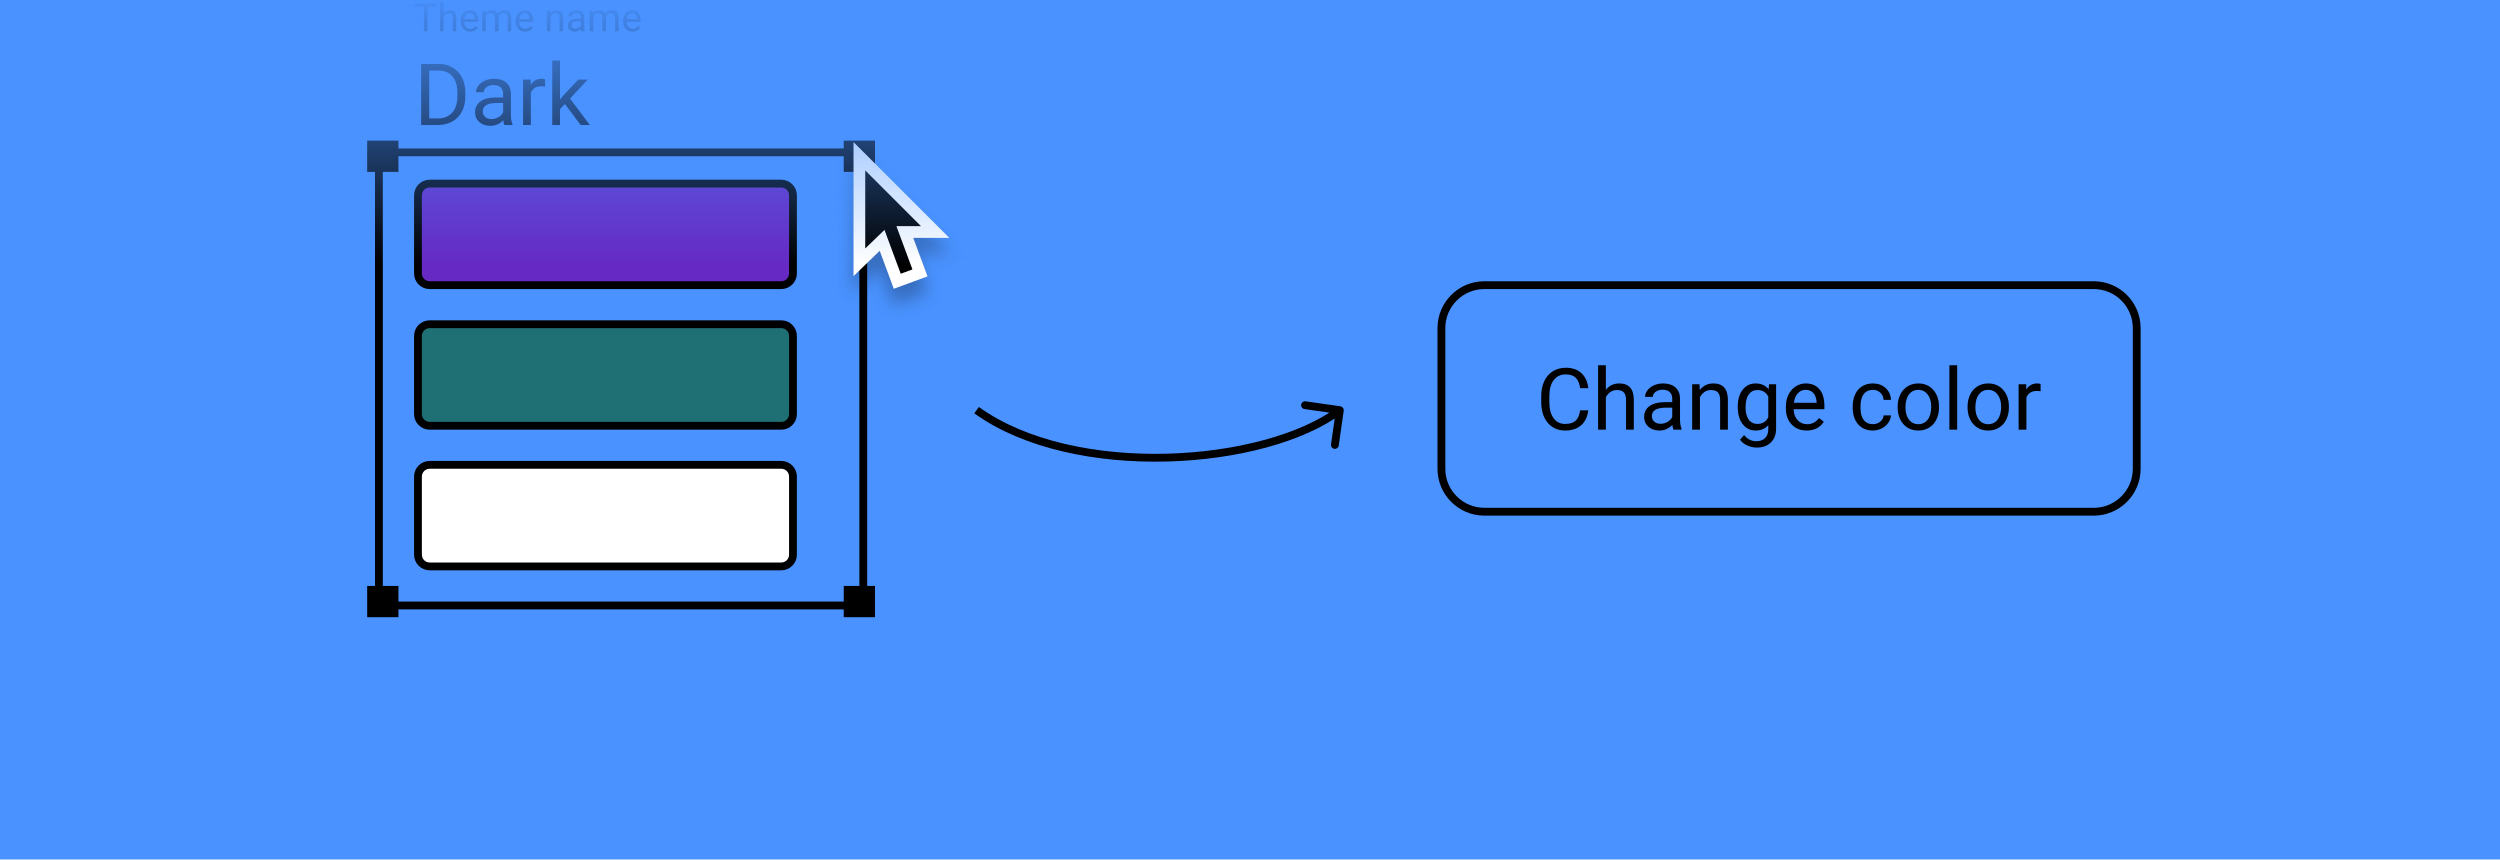
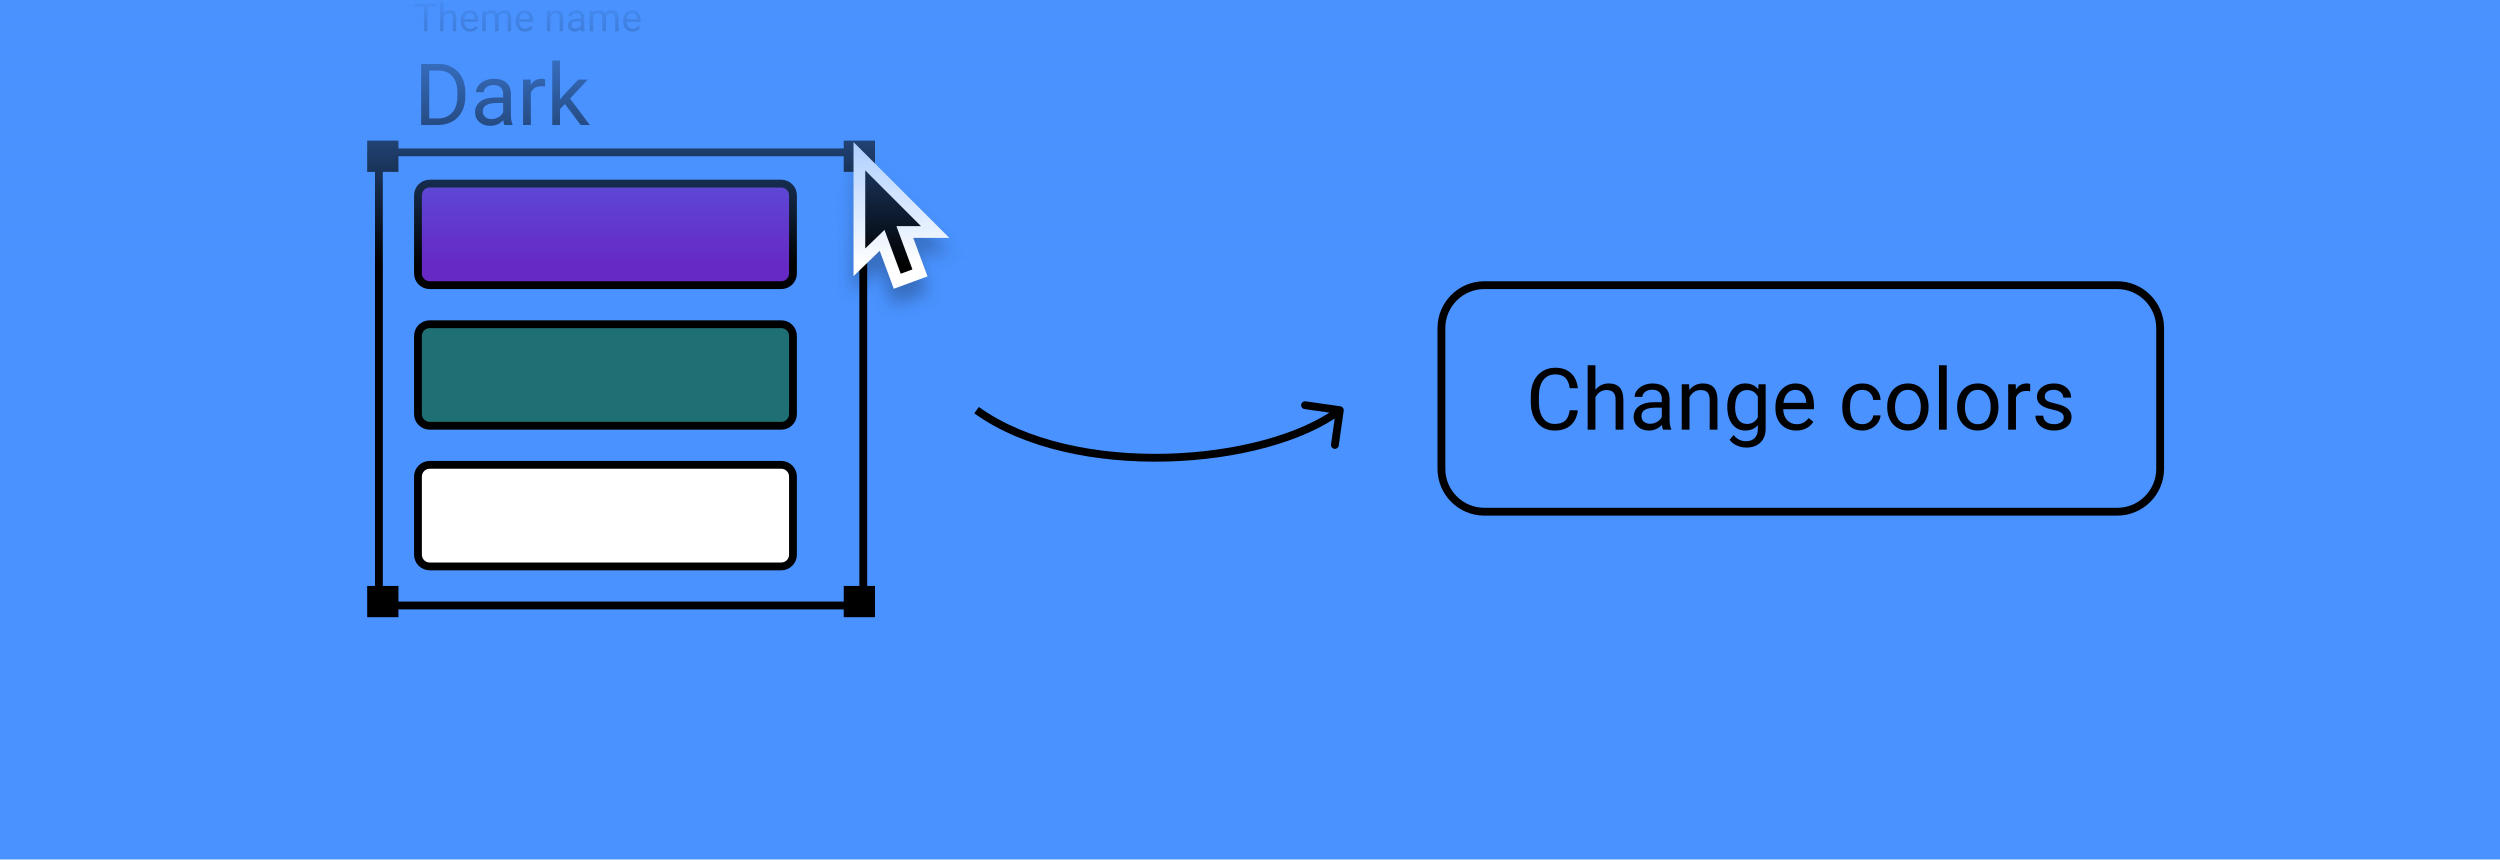
- <svg xmlns="http://www.w3.org/2000/svg" width="320" height="110" viewBox="0 0 320 110" fill="none">
-   <g clip-path="url(#clip0)">
-     <rect width="320" height="110" fill="#4992FF" />
-     <path d="M171.995 52.571C172.034 52.297 171.844 52.044 171.571 52.005L167.116 51.369C166.843 51.33 166.589 51.52 166.55 51.793C166.511 52.066 166.701 52.319 166.975 52.359L170.934 52.924L170.369 56.884C170.33 57.157 170.52 57.411 170.793 57.45C171.066 57.489 171.32 57.299 171.359 57.026L171.995 52.571ZM124.708 52.906C131.082 57.495 140.432 59.301 149.35 59.075C158.263 58.849 166.882 56.588 171.8 52.9L171.2 52.1C166.518 55.612 158.137 57.851 149.325 58.075C140.518 58.299 131.418 56.505 125.292 52.094L124.708 52.906Z" fill="black" />
-     <rect x="184.5" y="36.5" width="89" height="29" rx="5.5" stroke="black" />
-     <path d="M203.299 52.519C203.203 53.346 202.896 53.985 202.381 54.436C201.869 54.884 201.187 55.107 200.334 55.107C199.411 55.107 198.669 54.776 198.111 54.114C197.556 53.451 197.278 52.565 197.278 51.455V50.703C197.278 49.976 197.407 49.337 197.665 48.786C197.926 48.234 198.295 47.812 198.771 47.518C199.248 47.221 199.799 47.072 200.426 47.072C201.257 47.072 201.923 47.305 202.424 47.77C202.925 48.232 203.217 48.873 203.299 49.693H202.263C202.173 49.07 201.978 48.619 201.677 48.34C201.38 48.06 200.963 47.921 200.426 47.921C199.767 47.921 199.25 48.164 198.874 48.651C198.501 49.138 198.315 49.831 198.315 50.73V51.487C198.315 52.336 198.492 53.011 198.847 53.512C199.201 54.014 199.697 54.264 200.334 54.264C200.907 54.264 201.346 54.135 201.65 53.877C201.958 53.616 202.162 53.163 202.263 52.519H203.299ZM205.55 49.892C205.99 49.351 206.563 49.081 207.269 49.081C208.497 49.081 209.116 49.774 209.127 51.16V55H208.133V51.154C208.13 50.735 208.033 50.426 207.843 50.225C207.657 50.025 207.365 49.924 206.968 49.924C206.646 49.924 206.363 50.01 206.119 50.182C205.876 50.354 205.686 50.58 205.55 50.859V55H204.556V46.75H205.55V49.892ZM214.203 55C214.145 54.885 214.099 54.681 214.063 54.388C213.601 54.867 213.05 55.107 212.409 55.107C211.836 55.107 211.365 54.946 210.996 54.624C210.631 54.298 210.448 53.886 210.448 53.389C210.448 52.783 210.677 52.315 211.136 51.981C211.598 51.645 212.246 51.477 213.08 51.477H214.047V51.02C214.047 50.673 213.943 50.397 213.735 50.193C213.528 49.985 213.222 49.881 212.817 49.881C212.462 49.881 212.165 49.971 211.925 50.15C211.685 50.329 211.565 50.546 211.565 50.8H210.566C210.566 50.51 210.668 50.23 210.873 49.962C211.08 49.69 211.36 49.475 211.71 49.317C212.065 49.16 212.453 49.081 212.876 49.081C213.546 49.081 214.07 49.249 214.45 49.586C214.829 49.919 215.026 50.379 215.041 50.966V53.641C215.041 54.175 215.109 54.599 215.245 54.914V55H214.203ZM212.554 54.243C212.865 54.243 213.161 54.162 213.44 54.001C213.719 53.84 213.922 53.63 214.047 53.373V52.18H213.268C212.051 52.18 211.442 52.536 211.442 53.249C211.442 53.56 211.546 53.804 211.753 53.98C211.961 54.155 212.228 54.243 212.554 54.243ZM217.538 49.188L217.57 49.919C218.014 49.36 218.594 49.081 219.311 49.081C220.539 49.081 221.158 49.774 221.169 51.16V55H220.175V51.154C220.172 50.735 220.075 50.426 219.885 50.225C219.699 50.025 219.407 49.924 219.01 49.924C218.688 49.924 218.405 50.01 218.161 50.182C217.918 50.354 217.728 50.58 217.592 50.859V55H216.598V49.188H217.538ZM222.431 52.046C222.431 51.14 222.641 50.42 223.06 49.887C223.479 49.35 224.034 49.081 224.725 49.081C225.434 49.081 225.987 49.332 226.384 49.833L226.433 49.188H227.34V54.86C227.34 55.612 227.117 56.205 226.669 56.638C226.225 57.072 225.627 57.288 224.875 57.288C224.456 57.288 224.046 57.199 223.645 57.02C223.244 56.84 222.938 56.595 222.727 56.284L223.242 55.688C223.668 56.214 224.189 56.477 224.805 56.477C225.289 56.477 225.665 56.341 225.933 56.069C226.205 55.797 226.341 55.414 226.341 54.919V54.42C225.944 54.878 225.401 55.107 224.714 55.107C224.034 55.107 223.482 54.834 223.06 54.286C222.641 53.738 222.431 52.991 222.431 52.046ZM223.43 52.159C223.43 52.814 223.564 53.33 223.833 53.706C224.102 54.078 224.478 54.264 224.961 54.264C225.588 54.264 226.048 53.98 226.341 53.41V50.757C226.037 50.202 225.58 49.924 224.972 49.924C224.488 49.924 224.111 50.112 223.838 50.488C223.566 50.864 223.43 51.421 223.43 52.159ZM231.256 55.107C230.468 55.107 229.827 54.85 229.333 54.334C228.839 53.815 228.592 53.122 228.592 52.255V52.073C228.592 51.496 228.701 50.982 228.919 50.531C229.141 50.077 229.449 49.722 229.843 49.468C230.241 49.21 230.67 49.081 231.132 49.081C231.888 49.081 232.475 49.33 232.894 49.828C233.313 50.325 233.522 51.038 233.522 51.965V52.379H229.585C229.6 52.952 229.766 53.416 230.085 53.77C230.407 54.121 230.815 54.296 231.31 54.296C231.66 54.296 231.958 54.225 232.201 54.081C232.445 53.938 232.658 53.748 232.84 53.512L233.447 53.985C232.96 54.733 232.23 55.107 231.256 55.107ZM231.132 49.898C230.731 49.898 230.395 50.044 230.123 50.338C229.85 50.628 229.682 51.036 229.618 51.562H232.529V51.487C232.5 50.982 232.364 50.592 232.121 50.316C231.877 50.037 231.548 49.898 231.132 49.898ZM239.737 54.296C240.091 54.296 240.401 54.189 240.666 53.974C240.931 53.759 241.078 53.491 241.106 53.169H242.046C242.028 53.502 241.914 53.818 241.703 54.119C241.491 54.42 241.209 54.66 240.854 54.839C240.503 55.018 240.131 55.107 239.737 55.107C238.945 55.107 238.315 54.844 237.846 54.318C237.381 53.788 237.148 53.065 237.148 52.148V51.981C237.148 51.416 237.252 50.913 237.459 50.472C237.667 50.032 237.964 49.69 238.351 49.446C238.741 49.203 239.202 49.081 239.731 49.081C240.383 49.081 240.924 49.276 241.354 49.666C241.787 50.057 242.018 50.563 242.046 51.187H241.106C241.078 50.81 240.935 50.503 240.677 50.263C240.423 50.019 240.107 49.898 239.731 49.898C239.227 49.898 238.834 50.08 238.555 50.445C238.279 50.807 238.142 51.331 238.142 52.019V52.207C238.142 52.877 238.279 53.392 238.555 53.754C238.831 54.116 239.225 54.296 239.737 54.296ZM242.9 52.041C242.9 51.471 243.011 50.959 243.233 50.504C243.459 50.05 243.771 49.699 244.168 49.452C244.569 49.205 245.026 49.081 245.538 49.081C246.329 49.081 246.968 49.355 247.455 49.903C247.946 50.451 248.191 51.179 248.191 52.089V52.159C248.191 52.724 248.082 53.233 247.863 53.684C247.648 54.132 247.339 54.481 246.934 54.731C246.533 54.982 246.071 55.107 245.548 55.107C244.761 55.107 244.121 54.834 243.631 54.286C243.144 53.738 242.9 53.013 242.9 52.11V52.041ZM243.899 52.159C243.899 52.803 244.048 53.321 244.345 53.711C244.646 54.101 245.047 54.296 245.548 54.296C246.053 54.296 246.454 54.099 246.751 53.706C247.049 53.308 247.197 52.753 247.197 52.041C247.197 51.403 247.045 50.888 246.741 50.494C246.44 50.096 246.039 49.898 245.538 49.898C245.047 49.898 244.651 50.093 244.351 50.483C244.05 50.873 243.899 51.432 243.899 52.159ZM250.517 55H249.523V46.75H250.517V55ZM251.849 52.041C251.849 51.471 251.96 50.959 252.182 50.504C252.407 50.05 252.719 49.699 253.116 49.452C253.517 49.205 253.974 49.081 254.486 49.081C255.277 49.081 255.916 49.355 256.403 49.903C256.894 50.451 257.139 51.179 257.139 52.089V52.159C257.139 52.724 257.03 53.233 256.812 53.684C256.597 54.132 256.287 54.481 255.882 54.731C255.481 54.982 255.019 55.107 254.497 55.107C253.709 55.107 253.07 54.834 252.579 54.286C252.092 53.738 251.849 53.013 251.849 52.11V52.041ZM252.848 52.159C252.848 52.803 252.996 53.321 253.293 53.711C253.594 54.101 253.995 54.296 254.497 54.296C255.001 54.296 255.403 54.099 255.7 53.706C255.997 53.308 256.146 52.753 256.146 52.041C256.146 51.403 255.993 50.888 255.689 50.494C255.388 50.096 254.987 49.898 254.486 49.898C253.995 49.898 253.6 50.093 253.299 50.483C252.998 50.873 252.848 51.432 252.848 52.159ZM261.194 50.08C261.044 50.055 260.881 50.042 260.706 50.042C260.054 50.042 259.612 50.32 259.379 50.875V55H258.385V49.188H259.352L259.368 49.86C259.694 49.341 260.156 49.081 260.754 49.081C260.947 49.081 261.094 49.106 261.194 49.156V50.08Z" fill="black" />
-     <path d="M55.869 0.831H54.726V4H54.26V0.831H53.12V0.445H55.869V0.831ZM56.777 1.678C56.977 1.432 57.237 1.31 57.558 1.31C58.116 1.31 58.398 1.625 58.403 2.254V4H57.951V2.252C57.95 2.062 57.906 1.921 57.819 1.83C57.735 1.738 57.602 1.693 57.421 1.693C57.275 1.693 57.146 1.732 57.036 1.81C56.925 1.888 56.839 1.991 56.777 2.118V4H56.325V0.25H56.777V1.678ZM60.175 4.049C59.817 4.049 59.526 3.932 59.301 3.697C59.077 3.461 58.964 3.146 58.964 2.752V2.669C58.964 2.407 59.014 2.174 59.113 1.969C59.214 1.762 59.354 1.601 59.533 1.485C59.714 1.368 59.909 1.31 60.119 1.31C60.463 1.31 60.73 1.423 60.92 1.649C61.11 1.875 61.206 2.199 61.206 2.621V2.809H59.416C59.422 3.069 59.498 3.28 59.643 3.441C59.79 3.6 59.975 3.68 60.2 3.68C60.359 3.68 60.494 3.648 60.605 3.583C60.716 3.517 60.812 3.431 60.895 3.324L61.171 3.539C60.95 3.879 60.618 4.049 60.175 4.049ZM60.119 1.681C59.937 1.681 59.784 1.747 59.66 1.881C59.536 2.013 59.46 2.198 59.431 2.438H60.754V2.403C60.741 2.174 60.679 1.996 60.568 1.871C60.458 1.744 60.308 1.681 60.119 1.681ZM62.155 1.358L62.167 1.651C62.361 1.423 62.622 1.31 62.951 1.31C63.321 1.31 63.572 1.451 63.706 1.734C63.794 1.607 63.907 1.505 64.047 1.427C64.189 1.349 64.356 1.31 64.548 1.31C65.127 1.31 65.422 1.616 65.432 2.23V4H64.98V2.257C64.98 2.068 64.937 1.927 64.851 1.834C64.764 1.74 64.62 1.693 64.416 1.693C64.248 1.693 64.109 1.743 63.998 1.844C63.888 1.944 63.824 2.078 63.806 2.247V4H63.352V2.269C63.352 1.885 63.164 1.693 62.788 1.693C62.491 1.693 62.289 1.819 62.18 2.071V4H61.728V1.358H62.155ZM67.211 4.049C66.853 4.049 66.562 3.932 66.337 3.697C66.113 3.461 66.001 3.146 66.001 2.752V2.669C66.001 2.407 66.05 2.174 66.149 1.969C66.25 1.762 66.39 1.601 66.569 1.485C66.75 1.368 66.945 1.31 67.155 1.31C67.499 1.31 67.766 1.423 67.956 1.649C68.147 1.875 68.242 2.199 68.242 2.621V2.809H66.452C66.459 3.069 66.534 3.28 66.679 3.441C66.826 3.6 67.011 3.68 67.236 3.68C67.395 3.68 67.53 3.648 67.641 3.583C67.752 3.517 67.849 3.431 67.932 3.324L68.207 3.539C67.986 3.879 67.654 4.049 67.211 4.049ZM67.155 1.681C66.973 1.681 66.82 1.747 66.696 1.881C66.573 2.013 66.496 2.198 66.467 2.438H67.79V2.403C67.777 2.174 67.715 1.996 67.605 1.871C67.494 1.744 67.344 1.681 67.155 1.681ZM70.434 1.358L70.449 1.69C70.651 1.437 70.914 1.31 71.24 1.31C71.798 1.31 72.08 1.625 72.085 2.254V4H71.633V2.252C71.631 2.062 71.587 1.921 71.501 1.83C71.416 1.738 71.284 1.693 71.103 1.693C70.957 1.693 70.828 1.732 70.717 1.81C70.607 1.888 70.52 1.991 70.459 2.118V4H70.007V1.358H70.434ZM74.397 4C74.37 3.948 74.349 3.855 74.333 3.722C74.123 3.94 73.872 4.049 73.581 4.049C73.321 4.049 73.107 3.976 72.939 3.829C72.773 3.681 72.69 3.494 72.69 3.268C72.69 2.993 72.794 2.779 73.002 2.628C73.212 2.475 73.507 2.398 73.886 2.398H74.326V2.191C74.326 2.033 74.278 1.908 74.184 1.815C74.09 1.721 73.951 1.673 73.767 1.673C73.606 1.673 73.47 1.714 73.361 1.795C73.252 1.877 73.198 1.975 73.198 2.091H72.744C72.744 1.959 72.79 1.832 72.883 1.71C72.977 1.586 73.104 1.489 73.264 1.417C73.425 1.345 73.601 1.31 73.793 1.31C74.098 1.31 74.336 1.386 74.509 1.539C74.681 1.69 74.771 1.9 74.777 2.167V3.382C74.777 3.625 74.808 3.818 74.87 3.961V4H74.397ZM73.647 3.656C73.789 3.656 73.923 3.619 74.05 3.546C74.177 3.473 74.269 3.377 74.326 3.26V2.718H73.972C73.418 2.718 73.142 2.88 73.142 3.204C73.142 3.346 73.189 3.456 73.283 3.536C73.378 3.616 73.499 3.656 73.647 3.656ZM75.91 1.358L75.922 1.651C76.116 1.423 76.377 1.31 76.706 1.31C77.076 1.31 77.327 1.451 77.46 1.734C77.548 1.607 77.662 1.505 77.802 1.427C77.944 1.349 78.111 1.31 78.303 1.31C78.882 1.31 79.177 1.616 79.186 2.23V4H78.735V2.257C78.735 2.068 78.692 1.927 78.606 1.834C78.519 1.74 78.374 1.693 78.171 1.693C78.003 1.693 77.864 1.743 77.753 1.844C77.643 1.944 77.579 2.078 77.561 2.247V4H77.106V2.269C77.106 1.885 76.918 1.693 76.543 1.693C76.246 1.693 76.044 1.819 75.935 2.071V4H75.483V1.358H75.91ZM80.966 4.049C80.608 4.049 80.317 3.932 80.092 3.697C79.868 3.461 79.755 3.146 79.755 2.752V2.669C79.755 2.407 79.805 2.174 79.904 1.969C80.005 1.762 80.145 1.601 80.324 1.485C80.505 1.368 80.7 1.31 80.91 1.31C81.254 1.31 81.52 1.423 81.711 1.649C81.901 1.875 81.997 2.199 81.997 2.621V2.809H80.207C80.213 3.069 80.289 3.28 80.434 3.441C80.581 3.6 80.766 3.68 80.991 3.68C81.15 3.68 81.285 3.648 81.396 3.583C81.507 3.517 81.603 3.431 81.686 3.324L81.962 3.539C81.741 3.879 81.409 4.049 80.966 4.049ZM80.91 1.681C80.728 1.681 80.575 1.747 80.451 1.881C80.328 2.013 80.251 2.198 80.222 2.438H81.545V2.403C81.532 2.174 81.47 1.996 81.359 1.871C81.249 1.744 81.099 1.681 80.91 1.681Z" fill="black" />
-     <path d="M53.908 16V8.18H56.115C56.796 8.18 57.397 8.33 57.92 8.631C58.443 8.932 58.846 9.36 59.128 9.915C59.415 10.47 59.56 11.107 59.563 11.827V12.326C59.563 13.064 59.42 13.71 59.134 14.265C58.851 14.82 58.444 15.246 57.915 15.543C57.388 15.841 56.774 15.993 56.072 16H53.908ZM54.939 9.028V15.157H56.024C56.819 15.157 57.437 14.91 57.877 14.415C58.321 13.921 58.543 13.218 58.543 12.305V11.848C58.543 10.96 58.334 10.271 57.915 9.78C57.499 9.286 56.908 9.035 56.142 9.028H54.939ZM64.559 16C64.501 15.885 64.455 15.681 64.419 15.388C63.957 15.867 63.406 16.107 62.765 16.107C62.192 16.107 61.721 15.946 61.352 15.624C60.987 15.298 60.804 14.886 60.804 14.389C60.804 13.784 61.033 13.315 61.492 12.981C61.954 12.645 62.602 12.477 63.436 12.477H64.403V12.02C64.403 11.673 64.299 11.397 64.091 11.193C63.884 10.985 63.578 10.881 63.173 10.881C62.818 10.881 62.521 10.971 62.281 11.15C62.041 11.329 61.921 11.546 61.921 11.8H60.922C60.922 11.51 61.024 11.23 61.228 10.962C61.436 10.69 61.715 10.475 62.066 10.317C62.421 10.16 62.809 10.081 63.232 10.081C63.901 10.081 64.426 10.249 64.806 10.586C65.185 10.919 65.382 11.379 65.397 11.966V14.641C65.397 15.175 65.465 15.599 65.601 15.914V16H64.559ZM62.91 15.243C63.221 15.243 63.517 15.162 63.796 15.001C64.075 14.84 64.278 14.63 64.403 14.373V13.18H63.624C62.407 13.18 61.798 13.537 61.798 14.249C61.798 14.56 61.902 14.804 62.109 14.979C62.317 15.155 62.584 15.243 62.91 15.243ZM69.763 11.08C69.613 11.055 69.45 11.043 69.274 11.043C68.623 11.043 68.18 11.32 67.948 11.875V16H66.954V10.188H67.921L67.937 10.86C68.263 10.341 68.725 10.081 69.323 10.081C69.516 10.081 69.663 10.106 69.763 10.156V11.08ZM72.304 13.309L71.681 13.959V16H70.687V7.75H71.681V12.74L72.212 12.101L74.022 10.188H75.231L72.97 12.616L75.494 16H74.329L72.304 13.309Z" fill="black" />
-     <rect x="53.5" y="23.5" width="48" height="13" rx="1.5" fill="#6629C4" stroke="black" />
-     <rect x="53.5" y="41.5" width="48" height="13" rx="1.5" fill="#1E7075" stroke="black" />
-     <rect x="53.5" y="59.5" width="48" height="13" rx="1.5" fill="white" stroke="black" />
-     <rect x="48.5" y="19.5" width="62" height="58" stroke="black" />
-     <rect x="47" y="18" width="4" height="4" fill="black" />
-     <rect x="47" y="75" width="4" height="4" fill="black" />
-     <rect x="108" y="75" width="4" height="4" fill="black" />
-     <rect x="108" y="18" width="4" height="4" fill="black" />
-     <g filter="url(#filter0_d)">
-       <path d="M110 33.576V20L119.697 29.697H115.818L117.758 34.933L114.848 36L112.909 30.764L110 33.576Z" fill="black" />
-       <path d="M110 33.576V20L119.697 29.697H115.818L117.758 34.933L114.848 36L112.909 30.764L110 33.576Z" stroke="white" stroke-width="1.5" />
+ <svg xmlns="http://www.w3.org/2000/svg" fill="none" height="110" viewBox="0 0 320 110" width="320">
+   <filter id="a" color-interpolation-filters="sRGB" filterUnits="userSpaceOnUse" height="22.772" width="16.258" x="107.25" y="18.189">
+     <feFlood flood-opacity="0" result="BackgroundImageFix" />
+     <feColorMatrix in="SourceAlpha" type="matrix" values="0 0 0 0 0 0 0 0 0 0 0 0 0 0 0 0 0 0 127 0" />
+     <feOffset dy="2" />
+     <feGaussianBlur stdDeviation="1" />
+     <feColorMatrix type="matrix" values="0 0 0 0 0 0 0 0 0 0 0 0 0 0 0 0 0 0 0.25 0" />
+     <feBlend in2="BackgroundImageFix" mode="normal" result="effect1_dropShadow" />
+     <feBlend in="SourceGraphic" in2="effect1_dropShadow" mode="normal" result="shape" />
+   </filter>
+   <linearGradient id="b" gradientUnits="userSpaceOnUse" x1="160" x2="160" y1="-1" y2="34">
+     <stop offset="0" stop-color="#4992ff" />
+     <stop offset="1" stop-color="#4992ff" stop-opacity="0" />
+   </linearGradient>
+   <clipPath id="c">
+     <path d="m0 0h320v110h-320z" />
+   </clipPath>
+   <g clip-path="url(#c)">
+     <path d="m0 0h320v110h-320z" fill="#4992ff" />
+     <path d="m171.995 52.571c.039-.273-.151-.527-.424-.566l-4.455-.636c-.273-.039-.527.151-.566.424s.151.527.425.566l3.959.566-.565 3.96c-.039.273.151.527.424.566.273.039.527-.151.566-.424zm-47.287.335c6.374 4.589 15.724 6.396 24.642 6.169 8.913-.226 17.532-2.487 22.45-6.175l-.6-.8c-4.682 3.512-13.063 5.751-21.875 5.975-8.807.224-17.907-1.57-24.033-5.981z" fill="#000" />
+     <rect height="29" rx="5.5" stroke="#000" width="92" x="184.5" y="36.5" />
+     <path d="m201.963 52.519c-.096.827-.402 1.466-.918 1.917-.512.448-1.194.671-2.046.671-.924 0-1.666-.331-2.224-.994-.555-.662-.833-1.549-.833-2.659v-.752c0-.727.129-1.366.387-1.917.261-.551.63-.974 1.107-1.268.476-.297 1.027-.446 1.654-.446.831 0 1.497.233 1.998.698.501.462.793 1.103.875 1.923h-1.036c-.09-.623-.285-1.074-.586-1.354-.297-.279-.714-.419-1.251-.419-.659 0-1.176.243-1.552.731-.373.487-.559 1.18-.559 2.079v.757c0 .849.177 1.524.532 2.025.354.501.85.752 1.488.752.572 0 1.011-.129 1.315-.387.308-.261.512-.714.613-1.359zm2.251-2.627c.44-.541 1.013-.811 1.719-.811 1.228 0 1.847.693 1.858 2.079v3.84h-.994v-3.846c-.003-.419-.1-.729-.29-.929-.186-.201-.478-.301-.875-.301-.322 0-.605.086-.849.258-.243.172-.433.398-.569.677v4.141h-.994v-8.25h.994zm8.653 5.108c-.058-.115-.104-.319-.14-.612-.462.48-1.013.72-1.654.72-.573 0-1.044-.161-1.413-.483-.365-.326-.548-.738-.548-1.235 0-.605.229-1.074.688-1.407.462-.337 1.11-.505 1.944-.505h.967v-.457c0-.347-.104-.623-.312-.827-.207-.208-.513-.312-.918-.312-.355 0-.652.09-.892.269s-.36.396-.36.65h-.999c0-.29.103-.569.307-.838.207-.272.487-.487.838-.644.354-.158.743-.236 1.165-.236.67 0 1.194.168 1.574.505.379.333.576.793.591 1.38v2.675c0 .533.068.958.204 1.273v.086zm-1.649-.757c.311 0 .607-.081.886-.242.279-.161.482-.371.607-.628v-1.192h-.779c-1.217 0-1.826.356-1.826 1.069 0 .311.104.555.311.731.208.175.475.263.801.263zm4.984-5.054.032.73c.444-.558 1.024-.838 1.741-.838 1.228 0 1.847.693 1.858 2.079v3.84h-.994v-3.846c-.003-.419-.1-.729-.29-.929-.186-.201-.478-.301-.875-.301-.322 0-.605.086-.849.258-.243.172-.433.398-.569.677v4.141h-.994v-5.811zm4.893 2.857c0-.906.21-1.626.629-2.159.419-.537.974-.806 1.665-.806.709 0 1.262.251 1.659.752l.049-.644h.907v5.672c0 .752-.223 1.345-.671 1.778-.444.433-1.042.65-1.794.65-.419 0-.829-.089-1.23-.269-.401-.179-.707-.424-.918-.736l.515-.596c.426.526.947.79 1.563.79.484 0 .86-.136 1.128-.408.272-.272.408-.655.408-1.149v-.499c-.397.458-.94.688-1.627.688-.68 0-1.232-.274-1.654-.822-.419-.548-.629-1.294-.629-2.24zm.999.113c0 .655.135 1.171.403 1.547.269.372.645.559 1.128.559.627 0 1.087-.285 1.38-.854v-2.653c-.304-.555-.761-.833-1.369-.833-.484 0-.861.188-1.134.564-.272.376-.408.933-.408 1.67zm7.826 2.949c-.788 0-1.429-.258-1.923-.773-.494-.519-.741-1.212-.741-2.079v-.183c0-.577.109-1.09.327-1.542.223-.455.53-.809.924-1.063.398-.258.827-.387 1.289-.387.756 0 1.343.249 1.762.747.419.498.629 1.21.629 2.138v.414h-3.937c.014.573.18 1.037.499 1.391.322.351.73.526 1.225.526.351 0 .648-.072.891-.215.244-.143.457-.333.639-.569l.607.473c-.487.748-1.217 1.123-2.191 1.123zm-.124-5.21c-.401 0-.737.147-1.009.44-.273.29-.441.698-.505 1.225h2.911v-.075c-.029-.505-.165-.895-.408-1.171-.244-.279-.573-.419-.989-.419zm8.605 4.399c.354 0 .664-.107.929-.322.265-.215.412-.483.441-.806h.939c-.017.333-.132.65-.343.951-.212.301-.494.541-.849.72-.351.179-.723.269-1.117.269-.791 0-1.422-.263-1.891-.789-.465-.53-.698-1.253-.698-2.17v-.167c0-.566.104-1.069.312-1.509.207-.441.504-.782.891-1.026.39-.243.851-.365 1.381-.365.651 0 1.192.195 1.622.585.433.39.664.897.692 1.52h-.939c-.029-.376-.172-.684-.43-.924-.254-.243-.57-.365-.945-.365-.505 0-.897.183-1.177.548-.275.362-.413.886-.413 1.574v.188c0 .67.138 1.185.413 1.547.276.362.67.542 1.182.542zm3.163-2.256c0-.569.111-1.081.333-1.536.226-.455.538-.806.935-1.053.401-.247.858-.371 1.37-.371.791 0 1.43.274 1.917.822.491.548.736 1.277.736 2.186v.07c0 .566-.109 1.074-.328 1.525-.215.448-.524.797-.929 1.047-.401.251-.863.376-1.386.376-.787 0-1.427-.274-1.917-.822-.487-.548-.731-1.273-.731-2.175zm.999.118c0 .644.149 1.162.446 1.552.301.39.702.586 1.203.586.505 0 .906-.197 1.204-.591.297-.398.445-.953.445-1.665 0-.637-.152-1.153-.456-1.547-.301-.398-.702-.596-1.203-.596-.491 0-.887.195-1.187.585-.301.39-.452.949-.452 1.676zm6.618 2.841h-.994v-8.25h.994zm1.332-2.959c0-.569.111-1.081.333-1.536.225-.455.537-.806.934-1.053.401-.247.858-.371 1.37-.371.791 0 1.43.274 1.917.822.491.548.736 1.277.736 2.186v.07c0 .566-.109 1.074-.327 1.525-.215.448-.525.797-.93 1.047-.401.251-.863.376-1.385.376-.788 0-1.427-.274-1.918-.822-.487-.548-.73-1.273-.73-2.175zm.999.118c0 .644.148 1.162.446 1.552.3.39.701.586 1.203.586.505 0 .906-.197 1.203-.591.297-.398.446-.953.446-1.665 0-.637-.153-1.153-.457-1.547-.301-.398-.702-.596-1.203-.596-.491 0-.886.195-1.187.585s-.451.949-.451 1.676zm8.346-2.079c-.15-.025-.313-.038-.488-.038-.652 0-1.094.278-1.327.833v4.125h-.994v-5.811h.967l.016.671c.326-.519.788-.779 1.386-.779.193 0 .34.025.44.075zm4.303 3.378c0-.269-.102-.476-.307-.623-.2-.15-.553-.279-1.058-.387-.501-.107-.9-.236-1.197-.387-.294-.15-.512-.329-.656-.537-.139-.208-.209-.455-.209-.741 0-.476.2-.879.601-1.208.405-.329.921-.494 1.547-.494.659 0 1.193.17 1.601.51.412.34.618.775.618 1.305h-.999c0-.272-.117-.507-.35-.704-.229-.197-.519-.295-.87-.295-.361 0-.644.079-.848.236-.204.158-.306.363-.306.618 0 .24.094.421.284.542.19.122.532.238 1.026.349.498.111.901.243 1.209.397.308.154.535.34.682.559.15.215.225.478.225.79 0 .519-.207.936-.623 1.251-.415.312-.954.467-1.616.467-.466 0-.878-.082-1.236-.247-.358-.165-.639-.394-.843-.688-.201-.297-.301-.618-.301-.962h.994c.018.333.15.598.397.795.251.193.58.29.989.29.376 0 .676-.075.902-.226.229-.154.344-.358.344-.612z" fill="#000" />
+     <path d="m55.869.831h-1.143v3.169h-.466v-3.169h-1.14v-.386h2.749zm.908.847c.2-.246.461-.369.781-.369.558 0 .84.315.845.945v1.746h-.452v-1.748c-.002-.19-.046-.331-.132-.422-.085-.091-.217-.137-.398-.137-.146 0-.275.039-.386.117-.111.078-.197.181-.259.308v1.882h-.452v-3.75h.452zm3.398 2.371c-.358 0-.649-.117-.874-.352-.225-.236-.337-.551-.337-.945v-.083c0-.262.05-.496.149-.701.101-.207.241-.368.42-.483.181-.117.376-.176.586-.176.344 0 .61.113.801.339.191.226.286.55.286.972v.188h-1.79c.006.26.082.471.227.632.146.16.332.239.557.239.16 0 .295-.033.405-.098s.207-.151.29-.259l.276.215c-.221.34-.553.51-.996.51zm-.056-2.368c-.182 0-.335.067-.459.2-.124.132-.2.317-.23.557h1.323v-.034c-.013-.229-.075-.407-.185-.532-.111-.127-.261-.19-.449-.19zm2.036-.322.012.293c.194-.228.455-.342.784-.342.369 0 .621.142.754.425.088-.127.202-.23.342-.308.142-.078.308-.117.5-.117.579 0 .874.307.884.92v1.77h-.452v-1.743c0-.189-.043-.33-.129-.422-.086-.094-.231-.142-.435-.142-.168 0-.307.05-.417.151-.111.099-.175.234-.193.403v1.753h-.454v-1.731c0-.384-.188-.576-.564-.576-.296 0-.499.126-.608.378v1.929h-.452v-2.642zm5.056 2.69c-.358 0-.649-.117-.874-.352-.225-.236-.337-.551-.337-.945v-.083c0-.262.05-.496.149-.701.101-.207.241-.368.42-.483.181-.117.376-.176.586-.176.343 0 .61.113.801.339.19.226.286.55.286.972v.188h-1.79c.007.26.082.471.227.632.146.16.332.239.557.239.16 0 .295-.033.405-.098s.207-.151.29-.259l.276.215c-.221.34-.553.51-.996.51zm-.056-2.368c-.182 0-.335.067-.459.2-.124.132-.2.317-.23.557h1.323v-.034c-.013-.229-.075-.407-.185-.532-.111-.127-.26-.19-.449-.19zm3.279-.322.015.332c.202-.254.466-.381.791-.381.558 0 .84.315.845.945v1.746h-.452v-1.748c-.002-.19-.046-.331-.132-.422-.085-.091-.217-.137-.398-.137-.146 0-.275.039-.386.117-.111.078-.197.181-.259.308v1.882h-.452v-2.642zm3.962 2.642c-.026-.052-.047-.145-.064-.278-.21.218-.461.327-.752.327-.261 0-.474-.073-.642-.22-.166-.148-.249-.335-.249-.562 0-.275.104-.488.312-.64.21-.153.505-.229.884-.229h.44v-.208c0-.158-.047-.283-.142-.376-.094-.094-.234-.142-.417-.142-.161 0-.296.041-.405.122-.109.081-.164.18-.164.295h-.454c0-.132.046-.259.139-.381.094-.124.221-.221.381-.293.161-.072.338-.107.53-.107.304 0 .543.076.715.229.172.151.262.361.269.627v1.216c0 .243.031.435.093.579v.039zm-.75-.344c.142 0 .276-.037.403-.11.127-.073.219-.168.276-.286v-.542h-.354c-.553 0-.83.162-.83.486 0 .142.047.252.142.332.094.08.216.12.364.12zm2.263-2.297.012.293c.194-.228.455-.342.784-.342.369 0 .621.142.754.425.088-.127.202-.23.342-.308.142-.078.308-.117.5-.117.58 0 .874.307.884.92v1.77h-.452v-1.743c0-.189-.043-.33-.129-.422-.086-.094-.231-.142-.435-.142-.168 0-.307.05-.417.151-.111.099-.175.234-.193.403v1.753h-.454v-1.731c0-.384-.188-.576-.564-.576-.296 0-.499.126-.608.378v1.929h-.452v-2.642zm5.056 2.69c-.358 0-.649-.117-.874-.352-.225-.236-.337-.551-.337-.945v-.083c0-.262.05-.496.149-.701.101-.207.241-.368.42-.483.181-.117.376-.176.586-.176.343 0 .61.113.801.339.191.226.286.55.286.972v.188h-1.79c.006.26.082.471.227.632.146.16.332.239.557.239.16 0 .295-.033.405-.098s.207-.151.29-.259l.276.215c-.221.34-.553.51-.996.51zm-.056-2.368c-.182 0-.335.067-.459.2-.124.132-.2.317-.23.557h1.323v-.034c-.013-.229-.075-.407-.185-.532-.111-.127-.26-.19-.449-.19z" fill="#000" />
+     <path d="m53.908 16v-7.82h2.208c.68 0 1.282.15 1.805.451s.926.729 1.208 1.284c.286.555.431 1.192.435 1.912v.499c0 .738-.143 1.384-.43 1.939-.283.555-.689.981-1.219 1.278-.526.297-1.141.449-1.842.457zm1.031-6.972v6.128h1.085c.795 0 1.413-.247 1.853-.741.444-.494.666-1.198.666-2.111v-.457c0-.888-.209-1.577-.628-2.068-.415-.494-1.006-.745-1.772-.752zm9.62 6.972c-.057-.115-.104-.319-.14-.612-.462.48-1.013.72-1.654.72-.573 0-1.044-.161-1.413-.483-.365-.326-.548-.738-.548-1.235 0-.605.229-1.074.688-1.407.462-.337 1.11-.505 1.944-.505h.967v-.457c0-.347-.104-.623-.311-.827-.208-.208-.514-.312-.918-.312-.354 0-.652.09-.892.269-.24.179-.36.396-.36.65h-.999c0-.29.102-.569.306-.838.208-.272.487-.487.838-.644.354-.158.743-.236 1.165-.236.67 0 1.194.168 1.574.505.38.333.577.793.591 1.38v2.675c0 .533.068.958.204 1.273v.086zm-1.649-.757c.311 0 .607-.081.886-.242.279-.161.482-.371.607-.628v-1.192h-.779c-1.217 0-1.826.356-1.826 1.069 0 .311.104.555.311.731.208.175.474.263.8.263zm6.854-4.163c-.15-.025-.313-.038-.489-.038-.652 0-1.094.278-1.327.833v4.125h-.994v-5.811h.967l.016.671c.326-.519.788-.779 1.386-.779.193 0 .34.025.44.075zm2.541 2.229-.623.65v2.041h-.994v-8.25h.994v4.99l.532-.639 1.81-1.912h1.208l-2.261 2.428 2.524 3.384h-1.165z" fill="#000" />
+     <rect fill="#6629c4" height="13" rx="1.5" stroke="#000" width="48" x="53.5" y="23.5" />
+     <rect fill="#1e7075" height="13" rx="1.5" stroke="#000" width="48" x="53.5" y="41.5" />
+     <rect fill="#fff" height="13" rx="1.5" stroke="#000" width="48" x="53.5" y="59.5" />
+     <path d="m48.5 19.5h62v58h-62z" stroke="#000" />
+     <g fill="#000">
+       <path d="m47 18h4v4h-4z" />
+       <path d="m47 75h4v4h-4z" />
+       <path d="m108 75h4v4h-4z" />
+       <path d="m108 18h4v4h-4z" />
    </g>
-     <rect y="-1" width="320" height="35" fill="url(#paint0_linear)" />
+     <g filter="url(#a)">
+       <path d="m110 33.576v-13.576l9.697 9.697h-3.879l1.94 5.236-2.91 1.067-1.939-5.236z" fill="#000" />
+       <path d="m110 33.576v-13.576l9.697 9.697h-3.879l1.94 5.236-2.91 1.067-1.939-5.236z" stroke="#fff" stroke-width="1.5" />
+     </g>
+     <path d="m0-1h320v35h-320z" fill="url(#b)" />
  </g>
-   <defs>
-     <filter id="filter0_d" x="107.25" y="18.189" width="16.258" height="22.772" filterUnits="userSpaceOnUse" color-interpolation-filters="sRGB">
-       <feFlood flood-opacity="0" result="BackgroundImageFix" />
-       <feColorMatrix in="SourceAlpha" type="matrix" values="0 0 0 0 0 0 0 0 0 0 0 0 0 0 0 0 0 0 127 0" />
-       <feOffset dy="2" />
-       <feGaussianBlur stdDeviation="1" />
-       <feColorMatrix type="matrix" values="0 0 0 0 0 0 0 0 0 0 0 0 0 0 0 0 0 0 0.25 0" />
-       <feBlend mode="normal" in2="BackgroundImageFix" result="effect1_dropShadow" />
-       <feBlend mode="normal" in="SourceGraphic" in2="effect1_dropShadow" result="shape" />
-     </filter>
-     <linearGradient id="paint0_linear" x1="160" y1="-1" x2="160" y2="34" gradientUnits="userSpaceOnUse">
-       <stop stop-color="#4992FF" />
-       <stop offset="1" stop-color="#4992FF" stop-opacity="0" />
-     </linearGradient>
-     <clipPath id="clip0">
-       <rect width="320" height="110" fill="white" />
-     </clipPath>
-   </defs>
</svg>
